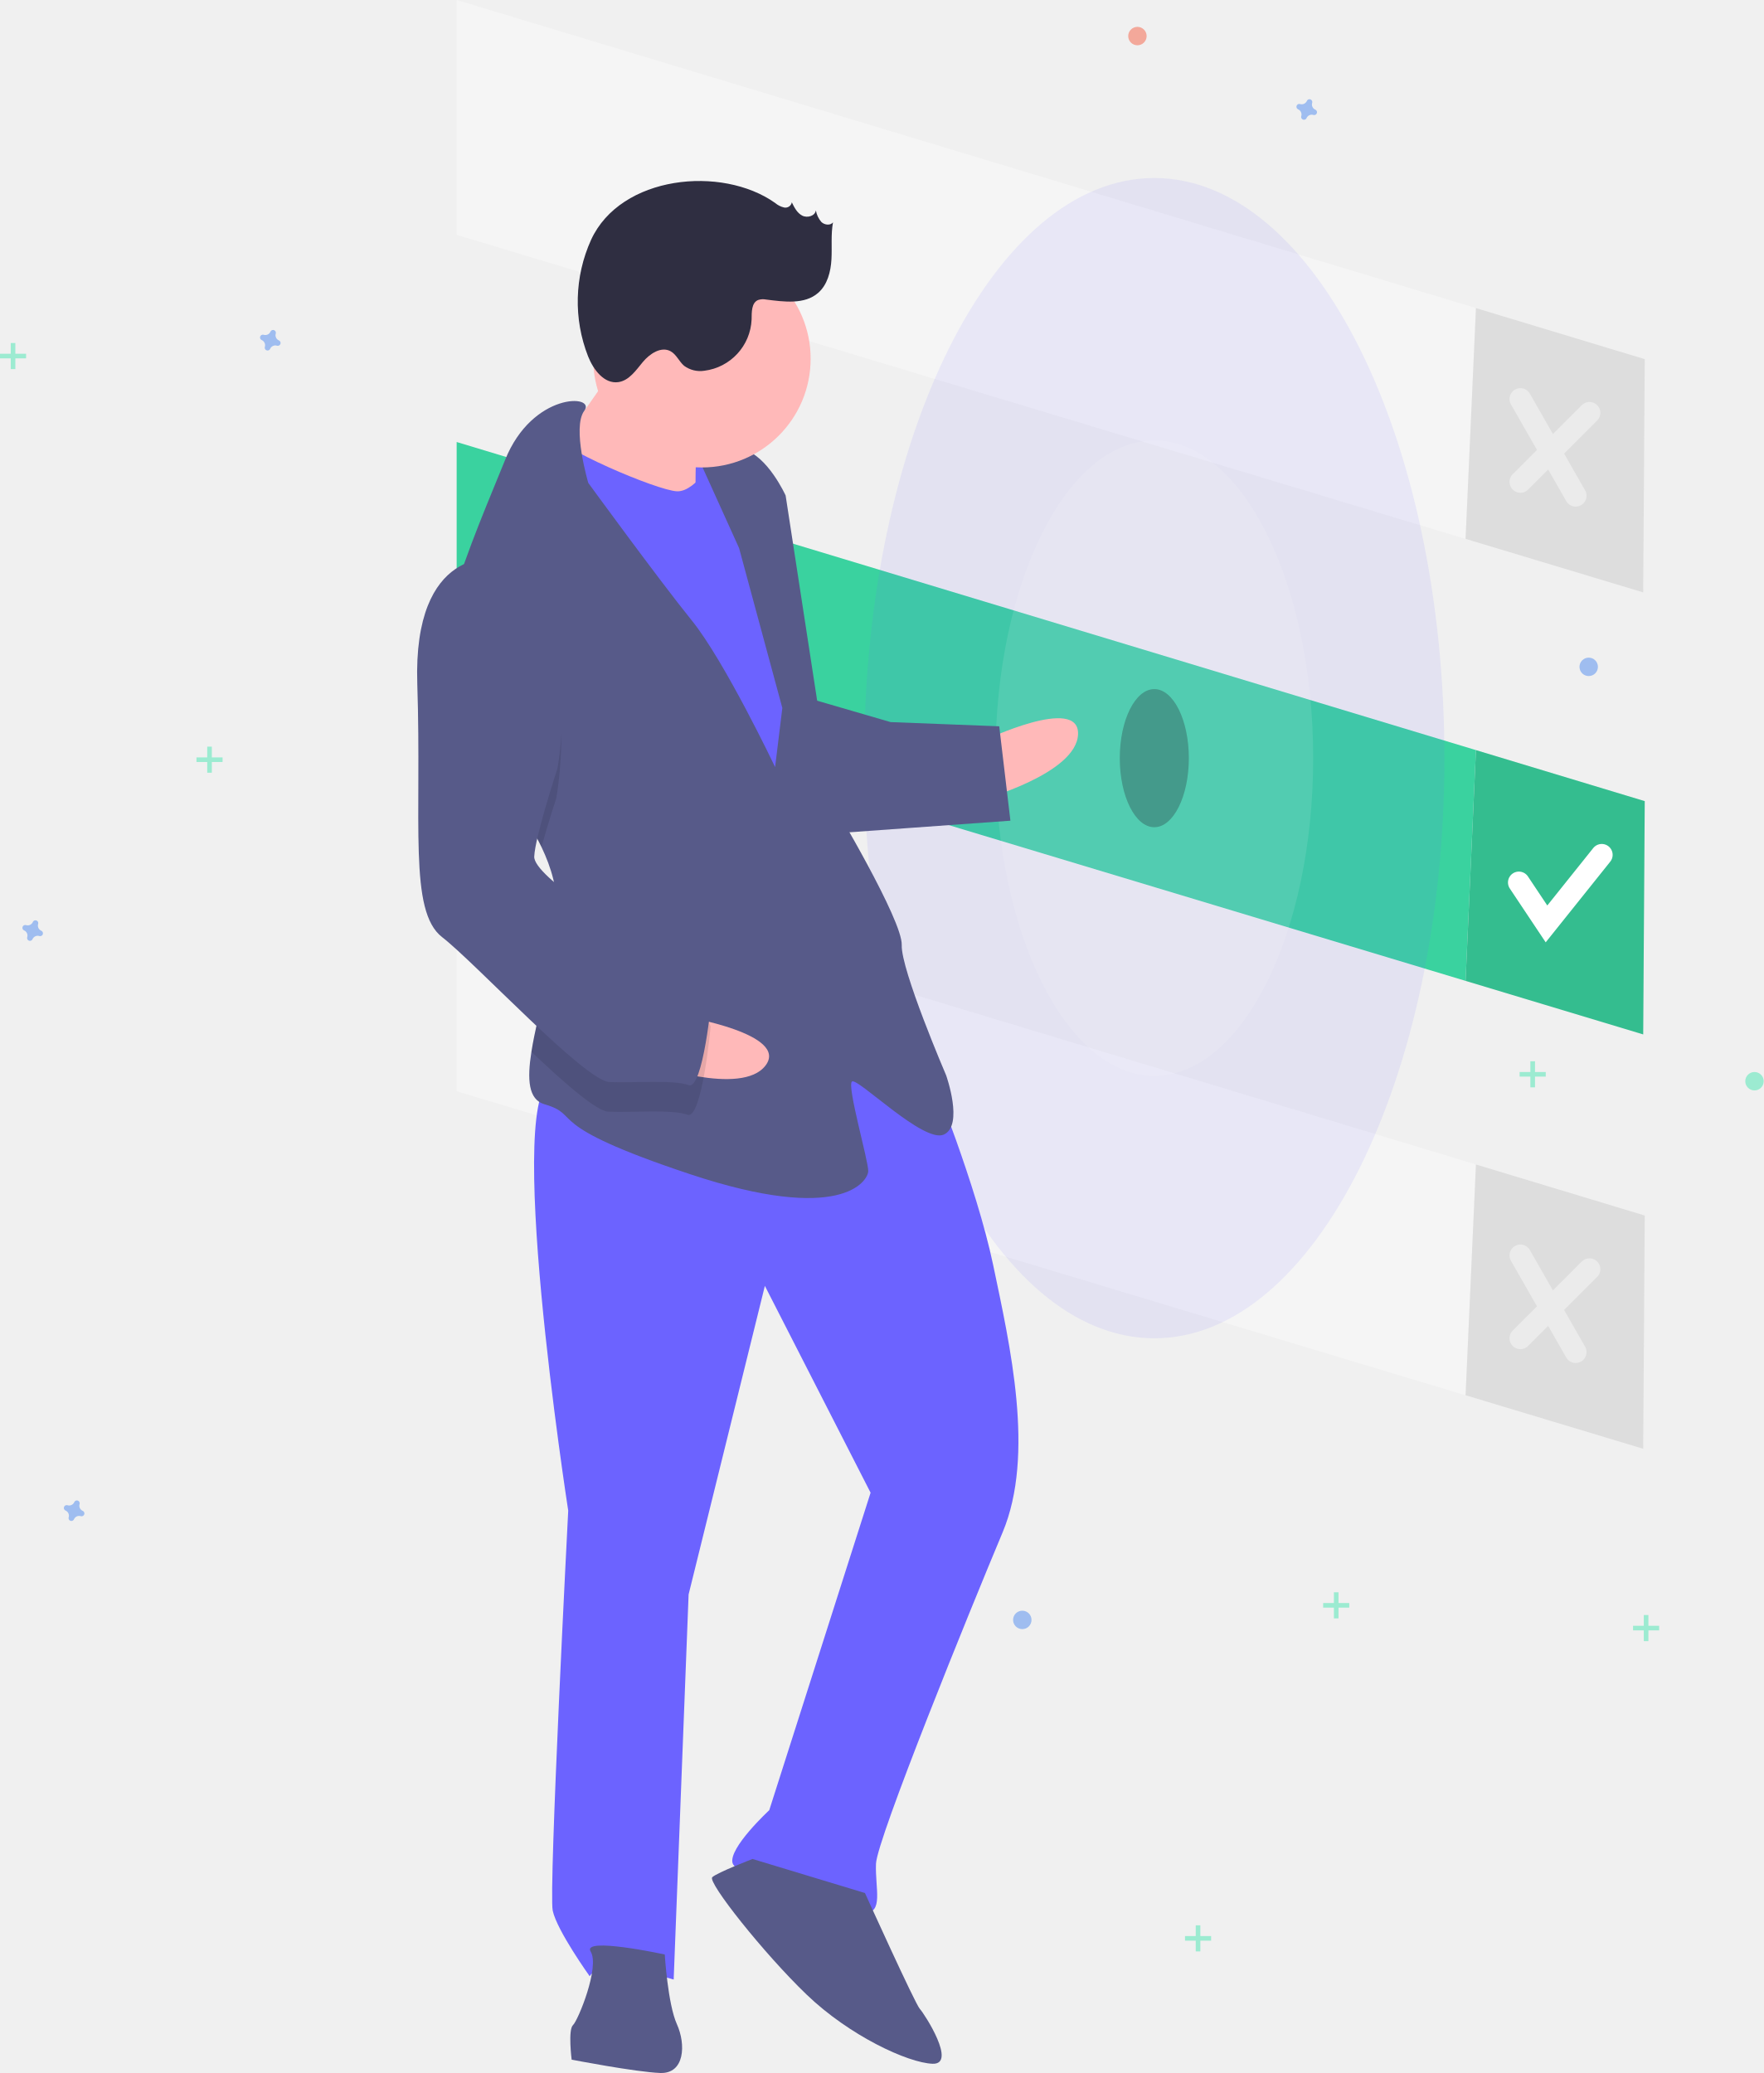
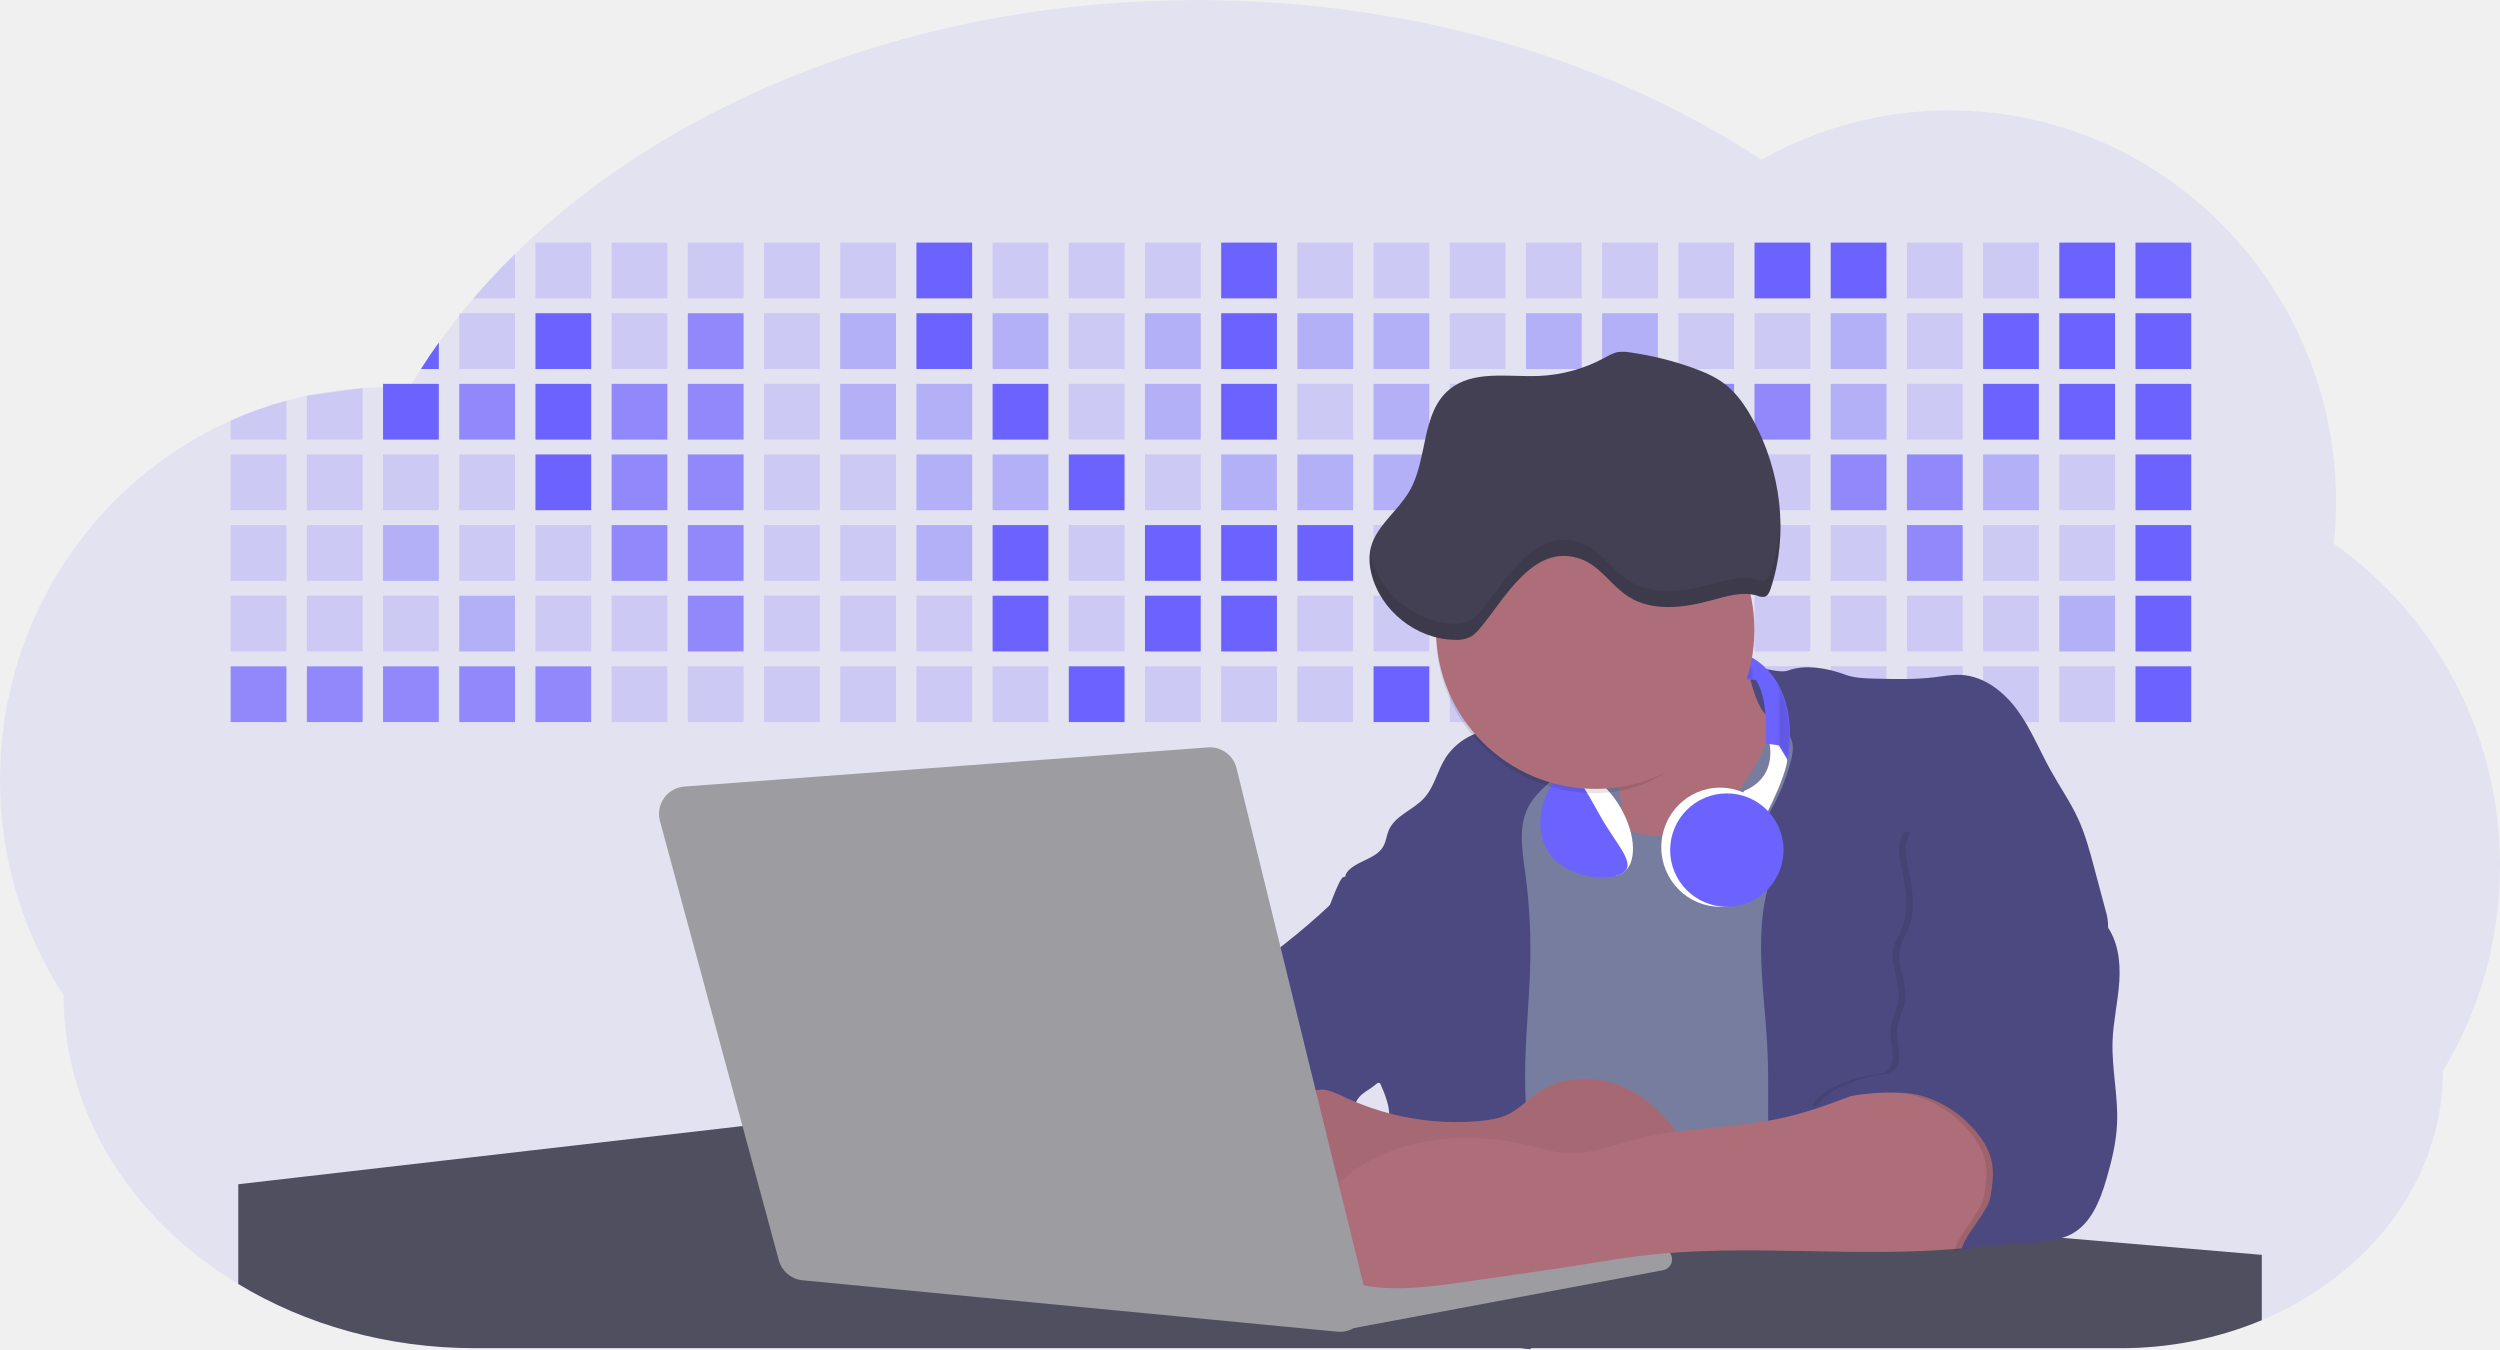
- <svg xmlns="http://www.w3.org/2000/svg" id="f9bc2a0f-651a-4336-bfd5-9ca8f57cbc4d" data-name="Layer 1" width="567" height="666.546" viewBox="0 0 567 666.546">
-   <polygon points="528.756 115.473 474.496 99.068 471.159 173.268 528.262 190.48 528.756 115.473" fill="#f5f5f5" />
-   <polygon points="146.808 0 146.808 75.501 471.159 173.268 474.496 99.068 146.808 0" fill="#f5f5f5" />
-   <polygon points="528.756 115.473 474.496 99.068 471.159 173.268 528.262 190.48 528.756 115.473" opacity="0.1" />
-   <polygon points="528.756 257.593 474.496 241.188 471.159 315.388 528.262 332.601 528.756 257.593" fill="#3ad29f" />
-   <polygon points="146.808 142.12 146.808 217.621 471.159 315.388 474.496 241.188 146.808 142.12" fill="#3ad29f" />
-   <polygon points="528.756 257.593 474.496 241.188 471.159 315.388 528.262 332.601 528.756 257.593" opacity="0.1" />
-   <polyline points="488.291 283.747 497.174 297.07 514.939 274.864" fill="none" stroke="#fff" stroke-linecap="round" stroke-miterlimit="10" stroke-width="7" />
-   <g opacity="0.4">
-     <line x1="488.785" y1="128.303" x2="506.55" y2="159.392" fill="none" stroke="#fff" stroke-linecap="round" stroke-miterlimit="10" stroke-width="7" />
-     <line x1="510.991" y1="132.744" x2="488.785" y2="154.95" fill="none" stroke="#fff" stroke-linecap="round" stroke-miterlimit="10" stroke-width="7" />
-   </g>
-   <polygon points="528.756 390.83 474.496 374.426 471.159 448.626 528.262 465.838 528.756 390.83" fill="#f5f5f5" />
-   <polygon points="146.808 275.358 146.808 350.859 471.159 448.626 474.496 374.426 146.808 275.358" fill="#f5f5f5" />
-   <polygon points="528.756 390.83 474.496 374.426 471.159 448.626 528.262 465.838 528.756 390.83" opacity="0.1" />
-   <g opacity="0.4">
-     <line x1="488.785" y1="403.661" x2="506.55" y2="434.749" fill="none" stroke="#fff" stroke-linecap="round" stroke-miterlimit="10" stroke-width="7" />
-     <line x1="510.991" y1="408.102" x2="488.785" y2="430.308" fill="none" stroke="#fff" stroke-linecap="round" stroke-miterlimit="10" stroke-width="7" />
-   </g>
-   <ellipse cx="371.091" cy="243.775" rx="11.103" ry="22.206" opacity="0.3" />
-   <ellipse cx="371.091" cy="243.775" rx="93.266" ry="186.533" fill="#6c63ff" opacity="0.1" />
-   <ellipse cx="371.091" cy="243.775" rx="51.074" ry="102.149" fill="#fff" opacity="0.1" />
-   <g opacity="0.5">
-     <rect x="3.454" y="110.291" width="1.48" height="8.389" fill="#47e6b1" />
-     <rect x="319.954" y="227.018" width="1.48" height="8.389" transform="translate(235.4074 -206.2089) rotate(90)" fill="#47e6b1" />
-   </g>
-   <g opacity="0.5">
-     <rect x="528.454" y="519.291" width="1.48" height="8.389" fill="#47e6b1" />
-     <rect x="844.954" y="636.018" width="1.48" height="8.389" transform="translate(1169.407 -322.2089) rotate(90)" fill="#47e6b1" />
-   </g>
-   <g opacity="0.5">
-     <rect x="491.992" y="341.236" width="1.48" height="8.389" fill="#47e6b1" />
-     <rect x="808.492" y="457.964" width="1.48" height="8.389" transform="translate(954.8904 -463.8016) rotate(90)" fill="#47e6b1" />
-   </g>
-   <g opacity="0.5">
-     <rect x="428.828" y="511.978" width="1.48" height="8.389" fill="#47e6b1" />
-     <rect x="745.328" y="628.705" width="1.48" height="8.389" transform="translate(1062.467 -229.8956) rotate(90)" fill="#47e6b1" />
-   </g>
-   <g opacity="0.5">
-     <rect x="384.415" y="619.061" width="1.48" height="8.389" fill="#47e6b1" />
-     <rect x="700.915" y="735.789" width="1.48" height="8.389" transform="translate(1125.138 -78.39948) rotate(90)" fill="#47e6b1" />
-   </g>
-   <g opacity="0.5">
-     <rect x="66.619" y="240.074" width="1.48" height="8.389" fill="#47e6b1" />
-     <rect x="383.119" y="356.802" width="1.48" height="8.389" transform="translate(428.3551 -139.5901) rotate(90)" fill="#47e6b1" />
-   </g>
-   <path d="M406.16,226.182a1.813,1.813,0,0,1-1.01-2.192.872.872,0,0,0,.039-.201h0a.909.909,0,0,0-1.634-.603h0a.871.871,0,0,0-.101.179,1.813,1.813,0,0,1-2.192,1.01.871.871,0,0,0-.201-.039h0a.909.909,0,0,0-.603,1.634h0a.872.872,0,0,0,.179.101,1.813,1.813,0,0,1,1.01,2.192.872.872,0,0,0-.039.201h0a.909.909,0,0,0,1.634.603h0a.872.872,0,0,0,.101-.179,1.813,1.813,0,0,1,2.192-1.01.872.872,0,0,0,.201.039h0a.909.909,0,0,0,.603-1.634h0A.872.872,0,0,0,406.16,226.182Z" transform="translate(-316.5 -116.7272)" fill="#4d8af0" opacity="0.5" />
-   <path d="M739.352,151.989a1.813,1.813,0,0,1-1.01-2.192.872.872,0,0,0,.039-.201h0a.909.909,0,0,0-1.634-.603h0a.872.872,0,0,0-.101.179,1.813,1.813,0,0,1-2.192,1.01.872.872,0,0,0-.201-.039h0a.909.909,0,0,0-.603,1.634h0a.871.871,0,0,0,.179.101,1.813,1.813,0,0,1,1.01,2.192.871.871,0,0,0-.039.201h0a.909.909,0,0,0,1.634.603h0a.872.872,0,0,0,.101-.179,1.813,1.813,0,0,1,2.192-1.01.871.871,0,0,0,.201.039h0a.909.909,0,0,0,.603-1.634h0A.872.872,0,0,0,739.352,151.989Z" transform="translate(-316.5 -116.7272)" fill="#4d8af0" opacity="0.5" />
-   <path d="M329.77,415.997a1.813,1.813,0,0,1-1.01-2.192.871.871,0,0,0,.039-.201h0a.909.909,0,0,0-1.634-.603h0a.871.871,0,0,0-.101.179,1.813,1.813,0,0,1-2.192,1.01.872.872,0,0,0-.201-.039h0a.909.909,0,0,0-.603,1.634h0a.871.871,0,0,0,.179.101,1.813,1.813,0,0,1,1.01,2.192.872.872,0,0,0-.039.201h0a.909.909,0,0,0,1.634.603h0a.871.871,0,0,0,.101-.179,1.813,1.813,0,0,1,2.192-1.01.872.872,0,0,0,.201.039h0a.909.909,0,0,0,.603-1.634h0A.871.871,0,0,0,329.77,415.997Z" transform="translate(-316.5 -116.7272)" fill="#4d8af0" opacity="0.5" />
-   <path d="M343.093,602.529a1.813,1.813,0,0,1-1.01-2.192.871.871,0,0,0,.039-.201h0a.909.909,0,0,0-1.634-.603h0a.871.871,0,0,0-.101.179,1.813,1.813,0,0,1-2.192,1.01.872.872,0,0,0-.201-.039h0a.909.909,0,0,0-.603,1.634h0a.871.871,0,0,0,.179.101,1.813,1.813,0,0,1,1.01,2.192.872.872,0,0,0-.039.201h0a.909.909,0,0,0,1.634.603h0a.871.871,0,0,0,.101-.179,1.813,1.813,0,0,1,2.192-1.01.871.871,0,0,0,.201.039h0A.909.909,0,0,0,343.272,602.63h0A.871.871,0,0,0,343.093,602.529Z" transform="translate(-316.5 -116.7272)" fill="#4d8af0" opacity="0.5" />
-   <circle cx="248.71" cy="134.471" r="2.961" fill="#f55f44" opacity="0.5" />
-   <circle cx="328.653" cy="520.86" r="2.961" fill="#4d8af0" opacity="0.5" />
-   <circle cx="510.744" cy="214.414" r="2.961" fill="#4d8af0" opacity="0.5" />
-   <circle cx="564.039" cy="347.651" r="2.961" fill="#47e6b1" opacity="0.5" />
-   <circle cx="365.663" cy="11.597" r="2.961" fill="#f55f44" opacity="0.5" />
-   <rect x="531.968" y="255.181" width="22.242" height="28.597" transform="translate(758.8281 443.0737) rotate(-177.7793)" fill="#6c63ff" />
-   <path d="M632.79,354.839s30.779-14.706,30.286-2.005S632.051,373.89,632.051,373.89Z" transform="translate(-316.5 -116.7272)" fill="#ffb9b9" />
-   <path d="M615.903,462.3s14.521,35.542,19.886,61.189,13.536,60.942,3.026,85.974-40.392,98.599-40.7,106.537,2.559,15.999-3.791,15.752-40.907-11.126-42.31-15.95,11.79-17.032,11.79-17.032l32.577-102.082L562.393,530.182l-24.516,99.215-4.802,123.828s-23.567-7.274-26.988-1.047c0,0-10.559-14.719-11.9-21.131s4.987-128.591,4.987-128.591-21.632-139.163-4.169-138.486S580.867,422.783,615.903,462.3Z" transform="translate(-316.5 -116.7272)" fill="#6c63ff" />
-   <path d="M594.571,725.401s16.109,35.603,17.635,37.252,12.023,17.955,4.085,17.648-26.68-8.984-40.476-22.239-31.984-36.219-30.335-37.745,12.947-5.858,12.947-5.858Z" transform="translate(-316.5 -116.7272)" fill="#575a89" />
-   <path d="M530.208,745.164s.972,15.937,3.901,22.41,2.559,15.999-5.378,15.691-28.453-4.283-28.453-4.283-1.218-9.587.431-11.113,8.676-18.743,5.686-23.628S530.208,745.164,530.208,745.164Z" transform="translate(-316.5 -116.7272)" fill="#575a89" />
-   <path d="M518.464,227.981s-16.922,26.373-23.518,32.477,11.962,19.543,11.962,19.543l33.215,4.468s-.418-30.225,1.293-33.338S518.464,227.981,518.464,227.981Z" transform="translate(-316.5 -116.7272)" fill="#ffb9b9" />
-   <path d="M547.335,262.49s-6.843,12.454-13.193,12.208-39.196-14.239-40.599-19.064-10.88,34.557-10.88,34.557L563.035,431.631l19.605-13.549-9.499-83.045-7.802-44.821Z" transform="translate(-316.5 -116.7272)" fill="#6c63ff" />
-   <path d="M490.579,389.073c3.206,6.707,5.208,13.7,4.931,20.86-.012.318-.025.635-.053.952-.761,14.693-6.173,31.686-8.115,44.044-1.409,8.865-1.008,15.336,4.18,16.856,12.577,3.668-1.834,6.289,46.826,22.485s57.152,2.216,57.275-.959-6.891-27.296-5.242-28.822,23.074,19.974,29.548,17.045.739-19.051.739-19.051-14.583-33.954-14.275-41.892-22.089-45.375-22.089-45.375L569.068,276.052s-5.858-12.947-13.734-14.842-14.411,2.621-14.411,2.621L554.103,292.961l13.905,51.417-2.326,18.989s-16.17-34.016-26.791-47.147-33.264-44.218-33.264-44.218-5.286-17.837-1.296-23.168c3.991-5.346-16.647-6.147-25.446,15.771C474.222,276.221,466.65,293.544,461.907,309.673c-4.227,14.289-6.223,27.646-2.036,35.281C466.271,356.618,482.371,371.949,490.579,389.073Z" transform="translate(-316.5 -116.7272)" fill="#575a89" />
-   <path d="M459.871,344.954c6.4,11.664,22.5,26.995,30.708,44.119,2.144-7.723,4.759-15.715,4.759-15.715s10.031-53.669-19.64-67.539a19.858,19.858,0,0,0-13.791,3.853C457.68,323.962,455.683,337.319,459.871,344.954Z" transform="translate(-316.5 -116.7272)" opacity="0.1" />
-   <path d="M577.657,341.572l25.154,7.335,34.926,1.354,3.593,30.348-57.398,4.134S569.596,344.439,577.657,341.572Z" transform="translate(-316.5 -116.7272)" fill="#575a89" />
-   <path d="M536.639,443.612s33.652,5.583,25.971,15.71-37.492-.52-37.492-.52Z" transform="translate(-316.5 -116.7272)" fill="#ffb9b9" />
-   <path d="M495.456,410.885c-.761,14.693-6.173,31.686-8.115,44.044,10.72,10.146,20.914,19.095,24.756,19.244,7.938.308,20.7-.787,25.401.985s7.458-28.33,7.458-28.33-2.806-9.648-15.321-14.904C521.187,428.371,504.994,418.728,495.456,410.885Z" transform="translate(-316.5 -116.7272)" opacity="0.1" />
-   <path d="M476.067,296.294s-26.865-4.222-25.414,40.353-2.832,73.027,7.973,81.396,45.903,46.298,53.84,46.606,20.7-.787,25.401.985,7.458-28.33,7.458-28.33-2.806-9.648-15.321-14.904-42.002-23.888-41.756-30.238,7.458-28.33,7.458-28.33S505.738,310.164,476.067,296.294Z" transform="translate(-316.5 -116.7272)" fill="#575a89" />
-   <circle cx="225.654" cy="115.353" r="34.952" fill="#ffb9b9" />
-   <path d="M565.689,181.983a6.749,6.749,0,0,0,2.939,1.475,2.097,2.097,0,0,0,2.43-1.683c.8,1.658,1.702,3.426,3.335,4.277s4.157.137,4.393-1.689a7.706,7.706,0,0,0,1.774,3.744c1.013.966,2.85,1.21,3.734.125-.715,3.907-.274,7.926-.498,11.892s-1.282,8.171-4.278,10.778c-4.37,3.803-10.941,2.865-16.689,2.144a5.066,5.066,0,0,0-2.615.143c-2.152.917-2.055,3.913-2.084,6.252a17.373,17.373,0,0,1-15.212,16.497,8.709,8.709,0,0,1-6.472-1.58c-1.632-1.383-2.466-3.638-4.336-4.677-3.042-1.69-6.732.775-8.956,3.452s-4.416,5.969-7.862,6.459c-4.557.648-8.028-3.996-9.73-8.272A48.223,48.223,0,0,1,506.518,193.851C516.033,173.11,548.536,169.829,565.689,181.983Z" transform="translate(-316.5 -116.7272)" fill="#2f2e41" />
+ <svg xmlns="http://www.w3.org/2000/svg" id="aa7bae02-e79e-4d6b-a496-aba15f39787c" data-name="Layer 1" width="1144" height="617.32" viewBox="0 0 1144 617.32">
+   <path d="M1172,537.57a181.92,181.92,0,0,1-6.85,49.6,180.06,180.06,0,0,1-19.27,44.28c0,50.1-33.82,93.4-82.91,114a167.3,167.3,0,0,1-64.73,12.8H245.17c-40.25,0-77.55-10.86-108.14-29.36A185.76,185.76,0,0,1,112.2,711c-34-29.22-55.08-69.6-55.08-114.2A180.5,180.5,0,0,1,28,498.08c0-73.36,43.39-136.44,105.55-164.29a174.52,174.52,0,0,1,25.51-9.12q4.63-1.26,9.36-2.26a175.39,175.39,0,0,1,25.51-3.5q4.65-.29,9.35-.33H205c3.46,0,6.89.12,10.3.32l1.12-1.9q2.06-3.44,4.22-6.81,3.9-6.14,8.18-12.1,4.48-6.29,9.35-12.38l.83-1q2.76-3.44,5.64-6.8,9-10.49,19-20.35c72.11-70.68,185.08-116.18,312.08-116.18,98.82,0,189.15,27.55,258.34,73.07A174.18,174.18,0,0,1,920,191.86c97.74,0,177,80.37,177,179.51a184.9,184.9,0,0,1-1,18.78A180,180,0,0,1,1172,537.57Z" transform="translate(-28 -141.34)" fill="#6c63ff" opacity="0.1" />
+   <path d="M263.66,257.52v20.35h-19Q253.59,267.39,263.66,257.52Z" transform="translate(-28 -141.34)" fill="#6c63ff" opacity="0.2" />
+   <rect x="245.02" y="111.02" width="25.51" height="25.51" fill="#6c63ff" opacity="0.2" />
+   <rect x="279.88" y="111.02" width="25.51" height="25.51" fill="#6c63ff" opacity="0.2" />
+   <rect x="314.75" y="111.02" width="25.51" height="25.51" fill="#6c63ff" opacity="0.2" />
+   <rect x="349.61" y="111.02" width="25.51" height="25.51" fill="#6c63ff" opacity="0.2" />
+   <rect x="384.48" y="111.02" width="25.51" height="25.51" fill="#6c63ff" opacity="0.2" />
+   <rect x="419.35" y="111.02" width="25.51" height="25.51" fill="#6c63ff" />
+   <rect x="454.21" y="111.02" width="25.51" height="25.51" fill="#6c63ff" opacity="0.2" />
+   <rect x="489.08" y="111.02" width="25.51" height="25.51" fill="#6c63ff" opacity="0.2" />
+   <rect x="523.94" y="111.02" width="25.51" height="25.51" fill="#6c63ff" opacity="0.2" />
+   <rect x="558.81" y="111.02" width="25.51" height="25.51" fill="#6c63ff" />
+   <rect x="593.68" y="111.02" width="25.51" height="25.51" fill="#6c63ff" opacity="0.2" />
+   <rect x="628.54" y="111.02" width="25.51" height="25.51" fill="#6c63ff" opacity="0.2" />
+   <rect x="663.41" y="111.02" width="25.51" height="25.51" fill="#6c63ff" opacity="0.2" />
+   <rect x="698.28" y="111.02" width="25.51" height="25.51" fill="#6c63ff" opacity="0.2" />
+   <rect x="733.14" y="111.02" width="25.51" height="25.51" fill="#6c63ff" opacity="0.2" />
+   <rect x="768.01" y="111.02" width="25.51" height="25.51" fill="#6c63ff" opacity="0.2" />
+   <rect x="802.87" y="111.02" width="25.51" height="25.51" fill="#6c63ff" />
+   <rect x="837.74" y="111.02" width="25.51" height="25.51" fill="#6c63ff" />
+   <rect x="872.61" y="111.02" width="25.51" height="25.51" fill="#6c63ff" opacity="0.2" />
+   <rect x="907.47" y="111.02" width="25.51" height="25.51" fill="#6c63ff" opacity="0.2" />
+   <rect x="942.34" y="111.02" width="25.51" height="25.51" fill="#6c63ff" />
+   <rect x="977.2" y="111.02" width="25.51" height="25.51" fill="#6c63ff" />
+   <path d="M228.8,298.08v12.1h-8.18Q224.52,304,228.8,298.08Z" transform="translate(-28 -141.34)" fill="#6c63ff" />
+   <rect x="210.15" y="143.33" width="25.51" height="25.51" fill="#6c63ff" opacity="0.2" />
+   <rect x="245.02" y="143.33" width="25.51" height="25.51" fill="#6c63ff" />
+   <rect x="279.88" y="143.33" width="25.51" height="25.51" fill="#6c63ff" opacity="0.2" />
+   <rect x="314.75" y="143.33" width="25.51" height="25.51" fill="#6c63ff" opacity="0.7" />
+   <rect x="349.61" y="143.33" width="25.51" height="25.51" fill="#6c63ff" opacity="0.2" />
+   <rect x="384.48" y="143.33" width="25.51" height="25.51" fill="#6c63ff" opacity="0.4" />
+   <rect x="419.35" y="143.33" width="25.51" height="25.51" fill="#6c63ff" />
+   <rect x="454.21" y="143.33" width="25.51" height="25.51" fill="#6c63ff" opacity="0.4" />
+   <rect x="489.08" y="143.33" width="25.51" height="25.51" fill="#6c63ff" opacity="0.2" />
+   <rect x="523.94" y="143.33" width="25.51" height="25.51" fill="#6c63ff" opacity="0.4" />
+   <rect x="558.81" y="143.33" width="25.51" height="25.51" fill="#6c63ff" />
+   <rect x="593.68" y="143.33" width="25.51" height="25.51" fill="#6c63ff" opacity="0.4" />
+   <rect x="628.54" y="143.33" width="25.51" height="25.51" fill="#6c63ff" opacity="0.4" />
+   <rect x="663.41" y="143.33" width="25.51" height="25.51" fill="#6c63ff" opacity="0.2" />
+   <rect x="698.28" y="143.33" width="25.51" height="25.51" fill="#6c63ff" opacity="0.4" />
+   <rect x="733.14" y="143.33" width="25.51" height="25.51" fill="#6c63ff" opacity="0.4" />
+   <rect x="768.01" y="143.33" width="25.51" height="25.51" fill="#6c63ff" opacity="0.2" />
+   <rect x="802.87" y="143.33" width="25.51" height="25.51" fill="#6c63ff" opacity="0.2" />
+   <rect x="837.74" y="143.33" width="25.51" height="25.51" fill="#6c63ff" opacity="0.4" />
+   <rect x="872.61" y="143.33" width="25.51" height="25.51" fill="#6c63ff" opacity="0.2" />
+   <rect x="907.47" y="143.33" width="25.51" height="25.51" fill="#6c63ff" />
+   <rect x="942.34" y="143.33" width="25.51" height="25.51" fill="#6c63ff" />
+   <rect x="977.2" y="143.33" width="25.51" height="25.51" fill="#6c63ff" />
+   <path d="M159.06,324.67V342.5H133.55v-8.71A174.52,174.52,0,0,1,159.06,324.67Z" transform="translate(-28 -141.34)" fill="#6c63ff" opacity="0.2" />
+   <polygon points="165.93 177.57 165.93 201.16 140.42 201.16 140.42 181.07 165.93 177.57" fill="#6c63ff" opacity="0.2" />
+   <rect x="175.28" y="175.65" width="25.51" height="25.51" fill="#6c63ff" />
+   <rect x="210.15" y="175.65" width="25.51" height="25.51" fill="#6c63ff" opacity="0.7" />
+   <rect x="245.02" y="175.65" width="25.51" height="25.51" fill="#6c63ff" />
+   <rect x="279.88" y="175.65" width="25.51" height="25.51" fill="#6c63ff" opacity="0.7" />
+   <rect x="314.75" y="175.65" width="25.51" height="25.51" fill="#6c63ff" opacity="0.7" />
+   <rect x="349.61" y="175.65" width="25.51" height="25.51" fill="#6c63ff" opacity="0.2" />
+   <rect x="384.48" y="175.65" width="25.51" height="25.51" fill="#6c63ff" opacity="0.4" />
+   <rect x="419.35" y="175.65" width="25.51" height="25.51" fill="#6c63ff" opacity="0.4" />
+   <rect x="454.21" y="175.65" width="25.51" height="25.51" fill="#6c63ff" />
+   <rect x="489.08" y="175.65" width="25.51" height="25.51" fill="#6c63ff" opacity="0.2" />
+   <rect x="523.94" y="175.65" width="25.51" height="25.51" fill="#6c63ff" opacity="0.4" />
+   <rect x="558.81" y="175.65" width="25.51" height="25.51" fill="#6c63ff" />
+   <rect x="593.68" y="175.65" width="25.51" height="25.51" fill="#6c63ff" opacity="0.2" />
+   <rect x="628.54" y="175.65" width="25.51" height="25.51" fill="#6c63ff" opacity="0.4" />
+   <rect x="663.41" y="175.65" width="25.51" height="25.51" fill="#6c63ff" opacity="0.2" />
+   <rect x="698.28" y="175.65" width="25.51" height="25.51" fill="#6c63ff" />
+   <rect x="733.14" y="175.65" width="25.51" height="25.51" fill="#6c63ff" opacity="0.2" />
+   <rect x="768.01" y="175.65" width="25.51" height="25.51" fill="#6c63ff" opacity="0.7" />
+   <rect x="802.87" y="175.65" width="25.51" height="25.51" fill="#6c63ff" opacity="0.7" />
+   <rect x="837.74" y="175.65" width="25.51" height="25.51" fill="#6c63ff" opacity="0.4" />
+   <rect x="872.61" y="175.65" width="25.51" height="25.51" fill="#6c63ff" opacity="0.2" />
+   <rect x="907.47" y="175.65" width="25.51" height="25.51" fill="#6c63ff" />
+   <rect x="942.34" y="175.65" width="25.51" height="25.51" fill="#6c63ff" />
+   <rect x="977.2" y="175.65" width="25.51" height="25.51" fill="#6c63ff" />
+   <rect x="105.55" y="207.96" width="25.51" height="25.51" fill="#6c63ff" opacity="0.2" />
+   <rect x="140.42" y="207.96" width="25.51" height="25.51" fill="#6c63ff" opacity="0.2" />
+   <rect x="175.28" y="207.96" width="25.51" height="25.51" fill="#6c63ff" opacity="0.2" />
+   <rect x="210.15" y="207.96" width="25.51" height="25.51" fill="#6c63ff" opacity="0.2" />
+   <rect x="245.02" y="207.96" width="25.51" height="25.51" fill="#6c63ff" />
+   <rect x="279.88" y="207.96" width="25.51" height="25.51" fill="#6c63ff" opacity="0.7" />
+   <rect x="314.75" y="207.96" width="25.51" height="25.51" fill="#6c63ff" opacity="0.7" />
+   <rect x="349.61" y="207.96" width="25.51" height="25.51" fill="#6c63ff" opacity="0.2" />
+   <rect x="384.48" y="207.96" width="25.51" height="25.51" fill="#6c63ff" opacity="0.2" />
+   <rect x="419.35" y="207.96" width="25.51" height="25.51" fill="#6c63ff" opacity="0.4" />
+   <rect x="454.21" y="207.96" width="25.51" height="25.51" fill="#6c63ff" opacity="0.4" />
+   <rect x="489.08" y="207.96" width="25.51" height="25.51" fill="#6c63ff" />
+   <rect x="523.94" y="207.96" width="25.51" height="25.51" fill="#6c63ff" opacity="0.2" />
+   <rect x="558.81" y="207.96" width="25.51" height="25.51" fill="#6c63ff" opacity="0.4" />
+   <rect x="593.68" y="207.96" width="25.51" height="25.51" fill="#6c63ff" opacity="0.4" />
+   <rect x="628.54" y="207.96" width="25.51" height="25.51" fill="#6c63ff" opacity="0.4" />
+   <rect x="663.41" y="207.96" width="25.51" height="25.51" fill="#6c63ff" opacity="0.4" />
+   <rect x="698.28" y="207.96" width="25.51" height="25.51" fill="#6c63ff" opacity="0.2" />
+   <rect x="733.14" y="207.96" width="25.51" height="25.51" fill="#6c63ff" opacity="0.2" />
+   <rect x="768.01" y="207.96" width="25.51" height="25.51" fill="#6c63ff" opacity="0.2" />
+   <rect x="802.87" y="207.96" width="25.51" height="25.51" fill="#6c63ff" opacity="0.2" />
+   <rect x="837.74" y="207.96" width="25.51" height="25.51" fill="#6c63ff" opacity="0.7" />
+   <rect x="872.61" y="207.96" width="25.51" height="25.51" fill="#6c63ff" opacity="0.7" />
+   <rect x="907.47" y="207.96" width="25.51" height="25.51" fill="#6c63ff" opacity="0.4" />
+   <rect x="942.34" y="207.96" width="25.51" height="25.51" fill="#6c63ff" opacity="0.2" />
+   <rect x="977.2" y="207.96" width="25.51" height="25.51" fill="#6c63ff" />
+   <rect x="105.55" y="240.28" width="25.51" height="25.51" fill="#6c63ff" opacity="0.2" />
+   <rect x="140.42" y="240.28" width="25.51" height="25.51" fill="#6c63ff" opacity="0.2" />
+   <rect x="175.28" y="240.28" width="25.51" height="25.51" fill="#6c63ff" opacity="0.4" />
+   <rect x="210.15" y="240.28" width="25.51" height="25.51" fill="#6c63ff" opacity="0.2" />
+   <rect x="245.02" y="240.28" width="25.51" height="25.51" fill="#6c63ff" opacity="0.2" />
+   <rect x="279.88" y="240.28" width="25.51" height="25.51" fill="#6c63ff" opacity="0.7" />
+   <rect x="314.75" y="240.28" width="25.51" height="25.51" fill="#6c63ff" opacity="0.7" />
+   <rect x="349.61" y="240.28" width="25.51" height="25.51" fill="#6c63ff" opacity="0.2" />
+   <rect x="384.48" y="240.28" width="25.51" height="25.51" fill="#6c63ff" opacity="0.2" />
+   <rect x="419.35" y="240.28" width="25.51" height="25.51" fill="#6c63ff" opacity="0.4" />
+   <rect x="454.21" y="240.28" width="25.51" height="25.51" fill="#6c63ff" />
+   <rect x="489.08" y="240.28" width="25.51" height="25.51" fill="#6c63ff" opacity="0.2" />
+   <rect x="523.94" y="240.28" width="25.51" height="25.51" fill="#6c63ff" />
+   <rect x="558.81" y="240.28" width="25.51" height="25.51" fill="#6c63ff" />
+   <rect x="593.68" y="240.28" width="25.51" height="25.51" fill="#6c63ff" />
+   <rect x="628.54" y="240.28" width="25.51" height="25.51" fill="#6c63ff" opacity="0.2" />
+   <rect x="663.41" y="240.28" width="25.51" height="25.51" fill="#6c63ff" />
+   <rect x="698.28" y="240.28" width="25.51" height="25.51" fill="#6c63ff" opacity="0.2" />
+   <rect x="733.14" y="240.28" width="25.51" height="25.51" fill="#6c63ff" opacity="0.2" />
+   <rect x="768.01" y="240.28" width="25.51" height="25.51" fill="#6c63ff" opacity="0.2" />
+   <rect x="802.87" y="240.28" width="25.51" height="25.51" fill="#6c63ff" opacity="0.2" />
+   <rect x="837.74" y="240.28" width="25.51" height="25.51" fill="#6c63ff" opacity="0.2" />
+   <rect x="872.61" y="240.28" width="25.51" height="25.51" fill="#6c63ff" opacity="0.7" />
+   <rect x="907.47" y="240.28" width="25.51" height="25.51" fill="#6c63ff" opacity="0.2" />
+   <rect x="942.34" y="240.28" width="25.51" height="25.51" fill="#6c63ff" opacity="0.2" />
+   <rect x="977.2" y="240.28" width="25.51" height="25.51" fill="#6c63ff" />
+   <rect x="105.55" y="272.59" width="25.51" height="25.51" fill="#6c63ff" opacity="0.2" />
+   <rect x="140.42" y="272.59" width="25.51" height="25.51" fill="#6c63ff" opacity="0.2" />
+   <rect x="175.28" y="272.59" width="25.51" height="25.51" fill="#6c63ff" opacity="0.2" />
+   <rect x="210.15" y="272.59" width="25.51" height="25.51" fill="#6c63ff" opacity="0.4" />
+   <rect x="245.02" y="272.59" width="25.51" height="25.51" fill="#6c63ff" opacity="0.2" />
+   <rect x="279.88" y="272.59" width="25.51" height="25.51" fill="#6c63ff" opacity="0.2" />
+   <rect x="314.75" y="272.59" width="25.51" height="25.51" fill="#6c63ff" opacity="0.7" />
+   <rect x="349.61" y="272.59" width="25.51" height="25.51" fill="#6c63ff" opacity="0.2" />
+   <rect x="384.48" y="272.59" width="25.51" height="25.51" fill="#6c63ff" opacity="0.2" />
+   <rect x="419.35" y="272.59" width="25.51" height="25.51" fill="#6c63ff" opacity="0.2" />
+   <rect x="454.21" y="272.59" width="25.51" height="25.51" fill="#6c63ff" />
+   <rect x="489.08" y="272.59" width="25.51" height="25.51" fill="#6c63ff" opacity="0.2" />
+   <rect x="523.94" y="272.59" width="25.51" height="25.51" fill="#6c63ff" />
+   <rect x="558.81" y="272.59" width="25.51" height="25.51" fill="#6c63ff" />
+   <rect x="593.68" y="272.59" width="25.51" height="25.51" fill="#6c63ff" opacity="0.2" />
+   <rect x="628.54" y="272.59" width="25.51" height="25.51" fill="#6c63ff" opacity="0.2" />
+   <rect x="663.41" y="272.59" width="25.51" height="25.51" fill="#6c63ff" opacity="0.2" />
+   <rect x="698.28" y="272.59" width="25.51" height="25.51" fill="#6c63ff" opacity="0.2" />
+   <rect x="733.14" y="272.59" width="25.51" height="25.51" fill="#6c63ff" opacity="0.2" />
+   <rect x="768.01" y="272.59" width="25.51" height="25.51" fill="#6c63ff" opacity="0.2" />
+   <rect x="802.87" y="272.59" width="25.51" height="25.51" fill="#6c63ff" opacity="0.2" />
+   <rect x="837.74" y="272.59" width="25.51" height="25.51" fill="#6c63ff" opacity="0.2" />
+   <rect x="872.61" y="272.59" width="25.51" height="25.51" fill="#6c63ff" opacity="0.2" />
+   <rect x="907.47" y="272.59" width="25.51" height="25.51" fill="#6c63ff" opacity="0.2" />
+   <rect x="942.34" y="272.59" width="25.51" height="25.51" fill="#6c63ff" opacity="0.4" />
+   <rect x="977.2" y="272.59" width="25.51" height="25.51" fill="#6c63ff" />
+   <rect x="105.55" y="304.91" width="25.51" height="25.51" fill="#6c63ff" opacity="0.7" />
+   <rect x="140.42" y="304.91" width="25.51" height="25.51" fill="#6c63ff" opacity="0.7" />
+   <rect x="175.28" y="304.91" width="25.51" height="25.51" fill="#6c63ff" opacity="0.7" />
+   <rect x="210.15" y="304.91" width="25.51" height="25.51" fill="#6c63ff" opacity="0.7" />
+   <rect x="245.02" y="304.91" width="25.51" height="25.51" fill="#6c63ff" opacity="0.7" />
+   <rect x="279.88" y="304.91" width="25.51" height="25.51" fill="#6c63ff" opacity="0.2" />
+   <rect x="314.75" y="304.91" width="25.51" height="25.51" fill="#6c63ff" opacity="0.2" />
+   <rect x="349.61" y="304.91" width="25.51" height="25.51" fill="#6c63ff" opacity="0.2" />
+   <rect x="384.48" y="304.91" width="25.51" height="25.51" fill="#6c63ff" opacity="0.2" />
+   <rect x="419.35" y="304.91" width="25.51" height="25.51" fill="#6c63ff" opacity="0.2" />
+   <rect x="454.21" y="304.91" width="25.51" height="25.51" fill="#6c63ff" opacity="0.2" />
+   <rect x="489.08" y="304.91" width="25.51" height="25.51" fill="#6c63ff" />
+   <rect x="523.94" y="304.91" width="25.51" height="25.51" fill="#6c63ff" opacity="0.2" />
+   <rect x="558.81" y="304.91" width="25.51" height="25.51" fill="#6c63ff" opacity="0.2" />
+   <rect x="593.68" y="304.91" width="25.51" height="25.51" fill="#6c63ff" opacity="0.2" />
+   <rect x="628.54" y="304.91" width="25.51" height="25.51" fill="#6c63ff" />
+   <rect x="663.41" y="304.91" width="25.51" height="25.51" fill="#6c63ff" opacity="0.2" />
+   <rect x="698.28" y="304.91" width="25.51" height="25.51" fill="#6c63ff" opacity="0.2" />
+   <rect x="733.14" y="304.91" width="25.51" height="25.51" fill="#6c63ff" opacity="0.2" />
+   <rect x="768.01" y="304.91" width="25.51" height="25.51" fill="#6c63ff" opacity="0.2" />
+   <rect x="802.87" y="304.91" width="25.51" height="25.51" fill="#6c63ff" opacity="0.2" />
+   <rect x="837.74" y="304.91" width="25.51" height="25.51" fill="#6c63ff" opacity="0.2" />
+   <rect x="872.61" y="304.91" width="25.51" height="25.51" fill="#6c63ff" opacity="0.2" />
+   <rect x="907.47" y="304.91" width="25.51" height="25.51" fill="#6c63ff" opacity="0.2" />
+   <rect x="942.34" y="304.91" width="25.51" height="25.51" fill="#6c63ff" opacity="0.2" />
+   <rect x="977.2" y="304.91" width="25.51" height="25.51" fill="#6c63ff" />
+   <circle cx="734.52" cy="363.89" r="34.87" fill="#767d9f" />
+   <path d="M760.71,460.87q5.22,22.78,8.86,45.9c.73,4.58,1.38,9.41-.28,13.74-1.39,3.61-4.22,6.43-6.44,9.59s-3.9,7.21-2.55,10.83,5.29,5.6,9.05,6.62c10.76,2.9,22.23.79,32.94-2.35a53.29,53.29,0,0,0,13.81-5.72c4.54-2.88,8.26-6.88,11.68-11,15.61-18.93,25.83-41.65,35.45-64.23a39.12,39.12,0,0,1-33.11-13.34c-3.94-4.63-6.83-11.08-4.61-16.74-6.51,3.57-14.24,3.81-21.25,6.25a75.49,75.49,0,0,0-12.5,6.15q-7.18,4.15-14.28,8.46C772.07,458.29,767,461.19,760.71,460.87Z" transform="translate(-28 -141.34)" fill="#ae6e79" />
+   <path d="M833.64,487.05c-6.11,11.89-14.06,23.32-25.41,30.4s-26.63,9-38,2c-5.6-3.42-9.84-8.62-14.73-13s-11-8.13-17.57-7.56c-7.24.63-12.91,6.28-17.76,11.69-7.36,8.22-14.47,16.79-19.68,26.52-10,18.7-12.37,40.56-11.93,61.76s3.51,42.29,3.58,63.49c.1,26.08-4.32,51.95-8.79,77.64,41.1-5.06,82.25,6,123.44,10.19,26.36,2.71,52.92,2.65,79.42,2.58,4.66,0,9.62-.12,13.5-2.7a18.2,18.2,0,0,0,5.59-6.64c3.66-6.75,5.13-14.45,6.15-22.06,2.59-19.22,2.67-38.68,2.74-58.08.18-47,.35-94.17-5.62-140.8-1.47-11.47-3.35-23-7.75-33.73s-11.58-20.6-21.62-26.35c-6.45-3.7-21.4-10.14-29-6.41C841.67,460.15,837.73,479.09,833.64,487.05Z" transform="translate(-28 -141.34)" fill="#767d9f" />
+   <path d="M836.68,619.77c-1.55-29-7.86-59.95,5.57-85.69,3.3-6.32-8.54-14.21-4.88-20.33a92.08,92.08,0,0,0,10.06-23.93c.76-2.89,1.37-5.95.65-8.85-1.33-5.29-6.56-8.44-11-11.66-4.9-3.56-7.42-14.41-9-20.28s12.57,1.2,18.26-.89c7.9-2.89,17.94-1.07,25.82,1.86,4.4,1.62,9.18,1.76,13.87,1.88,9.11.24,18.25.47,27.29-.65,4.06-.51,8.13-1.28,12.21-1.05,10.41.59,19.46,7.71,25.62,16.13s10.08,18.23,15.13,27.35c4.21,7.6,9.23,14.78,12.82,22.69,3.18,7,5.19,14.52,7.18,22l5.13,19.19a25.58,25.58,0,0,1,1.26,8.51c-.26,3.07-1.62,5.93-3,8.66A164.12,164.12,0,0,1,971,603.2c-10.79,13.23-23.89,25.16-30.3,41-2.5,6.17-3.89,12.73-5.16,19.27a707.94,707.94,0,0,0-10.9,79.15,174.2,174.2,0,0,0-36.52-12.21,177.61,177.61,0,0,0-19-3c-5.59-.58-12.8.52-18.12-1-8.9-2.53-9.88-17.58-11.23-25.46-2.16-12.55-2.59-25.32-2.67-38C837,648.53,837.45,634.14,836.68,619.77Z" transform="translate(-28 -141.34)" fill="#4c4981" />
+   <path d="M641.23,565.54c4.21,24,8.85,48.07,18,70.62-.23.22-.46.42-.69.62-.81.69-1.65,1.34-2.53,2-2.05,1.44-4.3,2.66-6,4.54a8,8,0,0,0-1.5,2.45,5.48,5.48,0,0,0,0,4.47c-4.77,2.11-10.31,1.46-15.66,1.26-4.61-.17-9.08,0-12.78,2.53-5.14,3.54-6.69,10.34-7.52,16.52q-.46,3.38-.79,6.77-.32,3.15-.52,6.32a188.61,188.61,0,0,0-.19,21q.08,1.92.21,3.84c-16.34-.39-31.23-8.91-45.32-17.19-3.22-1.89-6.54-3.88-8.63-7A15.8,15.8,0,0,1,555,674c0-.51.09-1,.16-1.52a41.58,41.58,0,0,1,2.29-8.68,107.2,107.2,0,0,1,19.19-32.65c3.58-4.18,7.61-8.27,9.28-13.52.73-2.29,1-4.72,1.74-7,3.32-9.88,15.3-14.55,19.4-24.14,1-2.29,1.46-4.8,2.7-7a17.63,17.63,0,0,1,4.25-4.75c.73-.61,1.49-1.2,2.24-1.79q10.54-8.26,20.31-17.45,1.82-1.71,3.6-3.46A59.48,59.48,0,0,0,641.23,565.54Z" transform="translate(-28 -141.34)" fill="#4c4981" />
+   <path d="M742,494.56c-1.44,1.52-3,2.95-4.53,4.37l-.41.37-1.62,1.5a39,39,0,0,0-7.55,8.79l-.17.28c-5.1,9.13-3.21,20.37-1.79,30.74a261.55,261.55,0,0,1,2.37,39c-.26,18-2.38,35.88-2.42,53.86,0,4.08.09,8.15.27,12.23.29,6.63.79,13.25,1.39,19.87.65,7.26,1.43,14.51,2.16,21.76.58,5.61,1.13,11.21,1.59,16.81.23,2.9.45,5.79.63,8.69.21,3.4.38,6.81.48,10.21h0c.07,2.16.11,4.31.11,6.47,0,1.23,0,2.45,0,3.67q0,3.51-.19,7-.2,4.49-.61,9c-.31,3.27-.86,6.84-3.16,9.14-.14.14-.29.27-.44.4l-3.24-.4a332.72,332.72,0,0,0-67.3-1.2c.49-3.38.94-6.75,1.38-10.14.2-1.6.4-3.21.59-4.82q.33-2.76.63-5.52c.23-2,.44-4,.64-6q.78-7.73,1.37-15.47.87-11.29,1.32-22.62.22-5.41.34-10.83.17-6.72.16-13.45,0-6.54-.11-13.1c0-1.44-.06-2.88-.18-4.31a27.35,27.35,0,0,0-.53-3.83,49.87,49.87,0,0,0-3-8.48c-.22-.52-.43-1-.64-1.55-.12-.27-.23-.55-.34-.82,5.76-5.13,9.86-12,13.8-18.76,6.39-10.89,12.93-22.26,14-34.84s-5.18-26.71-17.2-30.55c-3.27-1-6.73-1.28-10.1-1.87-3.18-.56-9.81-1.83-13.49-4.11q-3,3.08-6,6.05a22.15,22.15,0,0,1,2.17-8.71l1.42.07a2.71,2.71,0,0,1-.16-1c0-1.07.74-2.28,2.32-3.62,4.71-4,12.12-4.89,15.09-10.3,1.24-2.25,1.45-4.93,2.45-7.29,2.87-6.73,11.11-9.21,16.07-14.59s6.2-13,10.21-19a28.62,28.62,0,0,1,12-10c.4-.19.81-.38,1.22-.55,8.3-3.55,18.16-4.36,26.76-4.34,3.34,0,12,.1,16.24,1.79a5.32,5.32,0,0,1,1.85,1.13C752.37,480.61,745.34,491,742,494.56Z" transform="translate(-28 -141.34)" fill="#4c4981" />
+   <path d="M642.72,542.69a60.88,60.88,0,0,1,46.74,4.87c7.2,4,13.66,9.58,17.62,16.78,5.95,10.8,5.69,23.82,5.27,36.15-.21,6.17-.48,12.56-3.2,18.1C706,625,700.06,629.4,694,633a42.24,42.24,0,0,1-12.32,5.33c-6.72,1.46-13.7.22-20.47-1-7.36-1.36-15.26-3-20.37-8.48-3-3.18-4.64-7.31-6.26-11.35q-3.49-8.75-7-17.48c-4.05-10.11-5.42-18.52-.07-28.37,2.43-4.49,5.4-8.69,7.8-13.21C636.51,556.14,640.81,543.28,642.72,542.69Z" transform="translate(-28 -141.34)" fill="#4c4981" />
+   <path d="M1063,715.56v29.9a167.3,167.3,0,0,1-64.73,12.8H728.58c-.14.14-.29.27-.44.4l-3.24-.4H245.17c-40.25,0-77.55-10.86-108.14-29.36V683.25l230.72-26.63.18,0L502.29,668l34.77,3,18.06,1.53,37.38,3.17,19.23,1.63,28,2.38,3.94.33,20.18,1.71L691.23,684l38.5,3.26,64.18,5.45,45.15,3.83,74.14,6.29,14.1,1.19,1.52.13,1.32.11,18.62,1.58,20.44,1.74,2.37.2Z" transform="translate(-28 -141.34)" fill="#504f60" />
+   <polygon points="764 573.12 474.86 523.77 463.65 580.46 596.19 596.33 637 601.44 749.26 579.33 764 573.12" fill="#9c9ca1" />
+   <path d="M642.33,739.94l144.86-27.23a5,5,0,0,1,5.94,4.93h0a5,5,0,0,1-4.09,4.93L647.57,749.06Z" transform="translate(-28 -141.34)" fill="#9c9ca1" />
+   <path d="M705.17,654.31c4.51-.42,9.08-1.13,13.14-3.13,5-2.49,8.89-6.78,13.52-9.94,10.18-7,23.8-7.94,35.47-3.92s21.41,12.63,28.23,22.91c4.53,6.85,7.93,15.59,4.73,23.15a30.51,30.51,0,0,1-4.12,6.44l-8.34,10.9a29,29,0,0,1-5.66,6.09c-3.12,2.27-7,3.2-10.82,3.76-10.15,1.48-20.48.64-30.71,1.32-17.57,1.17-34.73,6.83-52.34,6.64-10.12-.11-20.11-2.15-30-4.19l-43.77-9c-7.62-1.56-16.23-3.84-19.82-10.75-1.61-3.11-1.91-6.71-2.1-10.21-.52-9.64,0-20.36,6.68-27.31,6.28-6.52,16.21-8.58,23.71-13.4,9.18-5.91,12.21-4,21.89.44A120,120,0,0,0,705.17,654.31Z" transform="translate(-28 -141.34)" fill="#ae6e79" />
+   <path d="M705.17,654.31c4.51-.42,9.08-1.13,13.14-3.13,5-2.49,8.89-6.78,13.52-9.94,10.18-7,23.8-7.94,35.47-3.92s21.41,12.63,28.23,22.91c4.53,6.85,7.93,15.59,4.73,23.15a30.51,30.51,0,0,1-4.12,6.44l-8.34,10.9a29,29,0,0,1-5.66,6.09c-3.12,2.27-7,3.2-10.82,3.76-10.15,1.48-20.48.64-30.71,1.32-17.57,1.17-34.73,6.83-52.34,6.64-10.12-.11-20.11-2.15-30-4.19l-43.77-9c-7.62-1.56-16.23-3.84-19.82-10.75-1.61-3.11-1.91-6.71-2.1-10.21-.52-9.64,0-20.36,6.68-27.31,6.28-6.52,16.21-8.58,23.71-13.4,9.18-5.91,12.21-4,21.89.44A120,120,0,0,0,705.17,654.31Z" transform="translate(-28 -141.34)" opacity="0.05" />
+   <path d="M880.94,640.6c-12.28,4.75-24.63,9.52-37.49,12.35-21.56,4.75-44.12,4-65.51,9.43-11.3,2.88-22.53,7.52-34.14,6.58-5.19-.42-10.2-2-15.25-3.2-28.37-7-60.62-4.73-83.66,13.27-7.88,6.15-14.33,13.82-20.18,22a14.7,14.7,0,0,0,5.91,21.88A86.62,86.62,0,0,0,659,730.48c13.13,1.16,26.32-.7,39.38-2.56,19.38-2.75,38.77-5.51,58.1-8.6,6.94-1.11,13.88-2.26,20.86-3.14,50.23-6.35,101.37,1.37,151.73-3.93,5.09-.54,10.27-1.24,14.9-3.41,11.72-5.5,17.52-20,15.1-32.74s-11.76-23.33-23-29.83c-9.42-5.47-19.58-7.68-30.07-10C896.26,634,890.32,637,880.94,640.6Z" transform="translate(-28 -141.34)" fill="#ae6e79" />
+   <path d="M988.67,564.44c5.54,7.26,6.72,17,6.12,26.09s-2.76,18.08-3.08,27.21c-.44,12.52,2.58,25,2.07,37.48-.36,8.73-2.43,17.29-4.88,25.67-2.89,9.89-7.07,20.52-16.2,25.27-12.12,6.31-37.54,2.76-50.29,7.7,1.16-7.23,12.28-17.7,13.44-24.93.8-5,1.61-10.14.75-15.15-1.1-6.39-4.85-12.06-9.3-16.78-7.08-7.51-16.32-13.16-26.47-15s-35-.33-43.12,6.08c-1-6.62,17.6-13,24.14-14.43,3.26-.73,7-.32,9.61-2.39,5-3.92,1.37-11.73,1.61-18,.19-5,3.11-9.58,3.7-14.58,1-8-4.22-16.15-2.17-24,.76-2.9,2.45-5.45,3.62-8.21,3.56-8.45,2-18.09.1-27.07-1.18-5.64-2.33-12,.81-16.81,2.91-4.49,11.17,11.5,16.46,10.76,17.47-2.45,33.28-15.4,47.39-4.8,7.19,5.4,8.13,11,11,18.71C976.77,554.6,984,558.36,988.67,564.44Z" transform="translate(-28 -141.34)" opacity="0.1" />
+   <path d="M991.67,564.44c5.54,7.26,6.72,17,6.12,26.09s-2.76,18.08-3.08,27.21c-.44,12.52,2.58,25,2.07,37.48-.36,8.73-2.43,17.29-4.88,25.67-2.89,9.89-7.07,20.52-16.2,25.27-12.12,6.31-37.54,2.76-50.29,7.7,1.16-7.23,12.28-17.7,13.44-24.93.8-5,1.61-10.14.75-15.15-1.1-6.39-4.85-12.06-9.3-16.78-7.08-7.51-16.32-13.16-26.47-15s-35-.33-43.12,6.08c-1-6.62,17.6-13,24.14-14.43,3.26-.73,7-.32,9.61-2.39,5-3.92,1.37-11.73,1.61-18,.19-5,3.11-9.58,3.7-14.58,1-8-4.22-16.15-2.17-24,.76-2.9,2.45-5.45,3.62-8.21,3.56-8.45,2-18.09.1-27.07-1.18-5.64-2.33-12,.81-16.81,2.91-4.49,8.6-6.19,13.89-6.94a68.42,68.42,0,0,1,50,12.9c7.19,5.4,8.13,11,11,18.71C979.77,554.6,987,558.36,991.67,564.44Z" transform="translate(-28 -141.34)" fill="#4c4981" />
+   <path d="M330,517.06,384.37,718a12.55,12.55,0,0,0,10.91,9.21L640,750.72a12.54,12.54,0,0,0,13.38-15.48L593.84,492.86a12.54,12.54,0,0,0-13.12-9.51L341.13,501.27A12.54,12.54,0,0,0,330,517.06Z" transform="translate(-28 -141.34)" fill="#9c9ca1" />
+   <ellipse cx="787.11" cy="387.68" rx="26.9" ry="27.25" fill="#fff" />
+   <path d="M837.2,479.31s5.67,16.86-11.06,23.95L824,507l10.48,10.34S847.4,493.77,846,485.4C846,485.4,844,476.9,837.2,479.31Z" transform="translate(-28 -141.34)" fill="#fff" />
+   <circle cx="790.2" cy="388.99" r="25.94" fill="#6c63ff" />
+   <path d="M846.13,489.23l-4.12-6.8-6-.85c1.28-22.39-4.53-29.06-4.53-29.06l-1.35-.13-5.88-.57-11.06-11.48v-3.26c15.54,1.85,24.13,9.23,28.77,17.88C850.16,470.14,846.13,489.23,846.13,489.23Z" transform="translate(-28 -141.34)" fill="#6c63ff" />
+   <path d="M830.18,448.27v4.12l-5.88-.57-11.06-11.48S830.35,444.17,830.18,448.27Z" transform="translate(-28 -141.34)" stroke="#4c4981" stroke-miterlimit="10" opacity="0.1" />
+   <path d="M846.13,489.23l-4.12-6.8V455C850.16,470.14,846.13,489.23,846.13,489.23Z" transform="translate(-28 -141.34)" stroke="#4c4981" stroke-miterlimit="10" opacity="0.1" />
+   <ellipse cx="757.11" cy="518.2" rx="14.43" ry="26.32" transform="translate(-185.67 306.64) rotate(-30)" fill="#fff" />
+   <path d="M761,516c7.27,12.59,16.19,21,9.29,25s-27,2-34.27-10.6-.67-30,6.23-34S753.72,503.38,761,516Z" transform="translate(-28 -141.34)" fill="#6c63ff" />
+   <path d="M825.73,425.3c0,40.23-27.53,79-67.76,79a72.85,72.85,0,0,1,0-145.7C798.2,358.64,825.73,385.06,825.73,425.3Z" transform="translate(-28 -141.34)" opacity="0.1" />
+   <circle cx="729.97" cy="288.15" r="72.85" fill="#ae6e79" />
+   <path d="M751.57,397.21c8.67,3.19,13.8,12.15,21.58,17.14,11,7,25.32,5.19,37.88,1.73,7-1.91,14.32-4.24,21.21-2.12a6,6,0,0,0,3.23.46c1.5-.43,2.24-2.09,2.73-3.57,8.52-25.4,4.69-54.17-8.17-77.67-3.32-6.06-7.3-11.92-12.78-16.13-4.32-3.31-9.4-5.48-14.52-7.33a145,145,0,0,0-28.88-7.13,17.94,17.94,0,0,0-5.27-.17c-2.41.39-4.57,1.69-6.72,2.85A68.78,68.78,0,0,1,732,313.38c-14,.53-30-2.77-40.79,6.21-13,10.77-9.76,31.78-18.19,46.4-5.58,9.67-16.34,16.69-18.11,27.7a25.57,25.57,0,0,0,.63,10.07c4.12,16.94,20.52,30.06,38,30.37a14.42,14.42,0,0,0,7.76-1.59,17.55,17.55,0,0,0,4.09-3.89C716.84,415.09,729.94,389.25,751.57,397.21Z" transform="translate(-28 -141.34)" fill="#444053" />
+   <path d="M838.2,403.48c-.49,1.48-1.23,3.14-2.73,3.57a6,6,0,0,1-3.23-.46c-6.89-2.12-14.25.21-21.2,2.12-12.57,3.46-26.92,5.31-37.88-1.73-7.79-5-12.91-14-21.59-17.14-21.63-8-34.73,17.88-46.21,31.44a17.55,17.55,0,0,1-4.09,3.89,14.42,14.42,0,0,1-7.76,1.59c-17.42-.31-33.83-13.43-38-30.37-.23-1-.43-2-.58-3,0,.09,0,.17-.05.26a25.57,25.57,0,0,0,.63,10.07c4.12,16.94,20.53,30.06,38,30.37a14.42,14.42,0,0,0,7.76-1.59,17.55,17.55,0,0,0,4.09-3.89c11.48-13.56,24.58-39.4,46.21-31.44,8.68,3.19,13.8,12.15,21.59,17.14,11,7,25.31,5.19,37.88,1.73,7-1.91,14.31-4.24,21.2-2.12a6,6,0,0,0,3.23.46c1.5-.43,2.24-2.09,2.73-3.57a90.29,90.29,0,0,0,4.48-32.26A88.8,88.8,0,0,1,838.2,403.48Z" transform="translate(-28 -141.34)" opacity="0.1" />
</svg>
